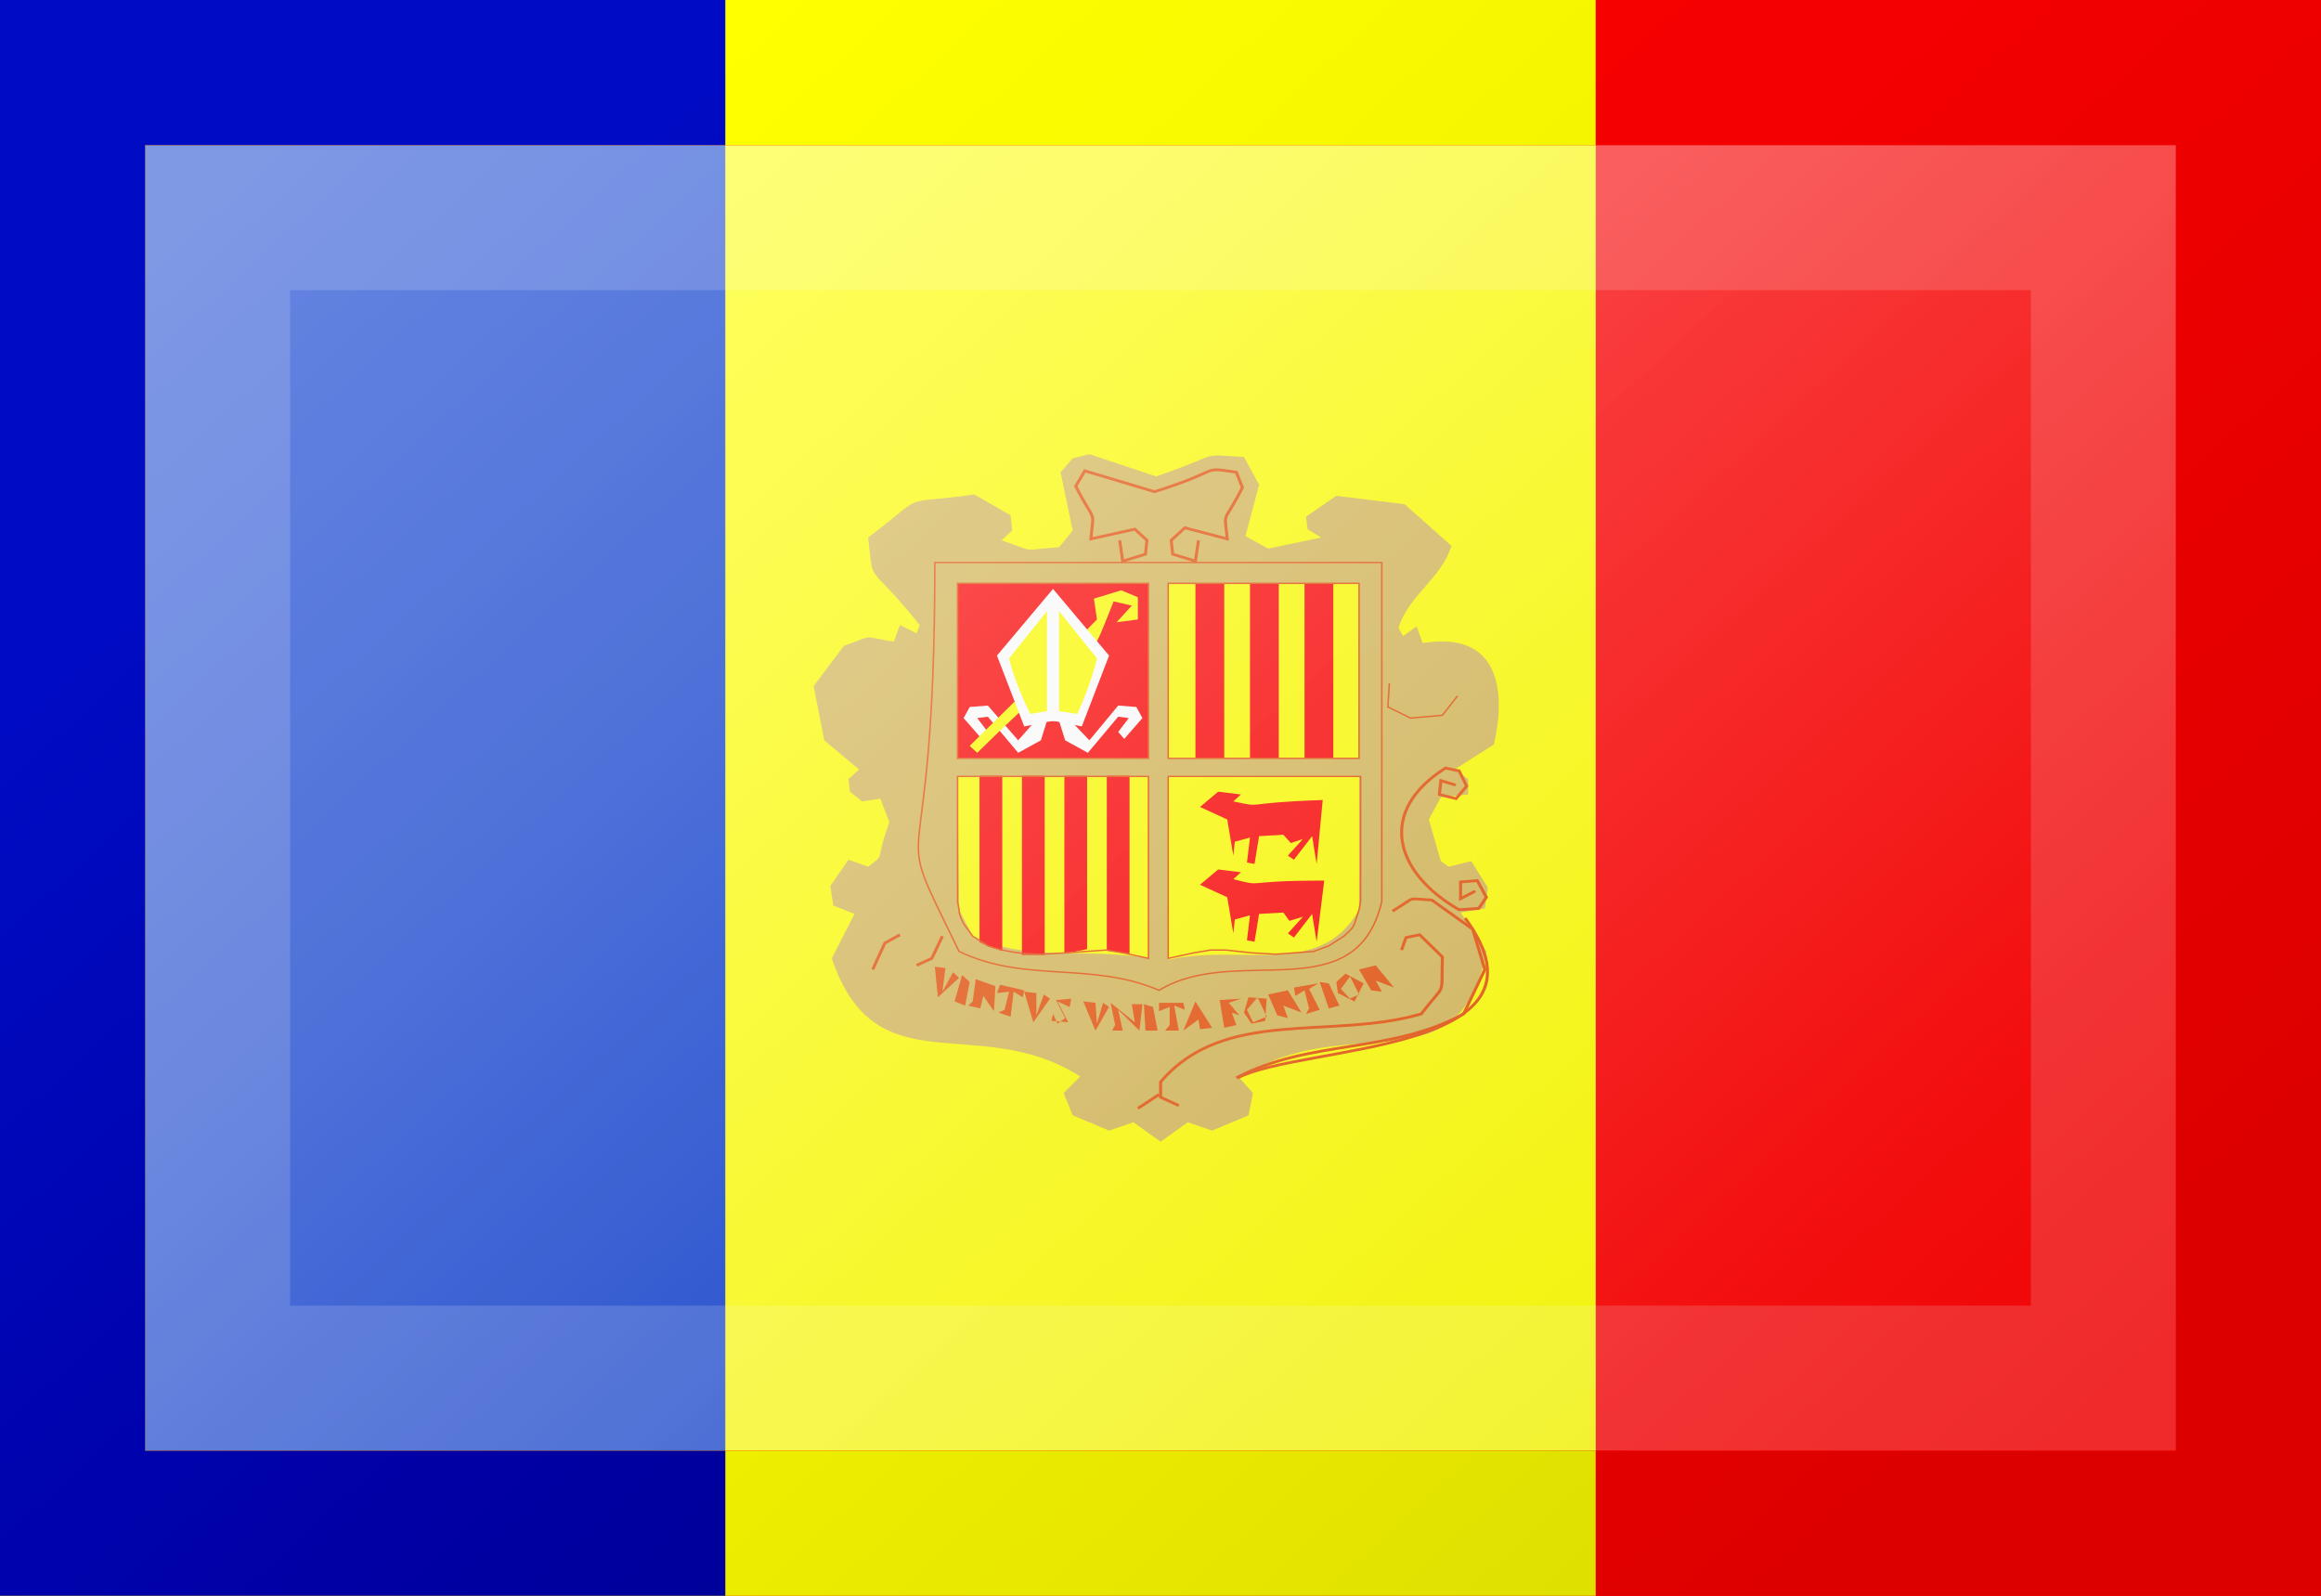
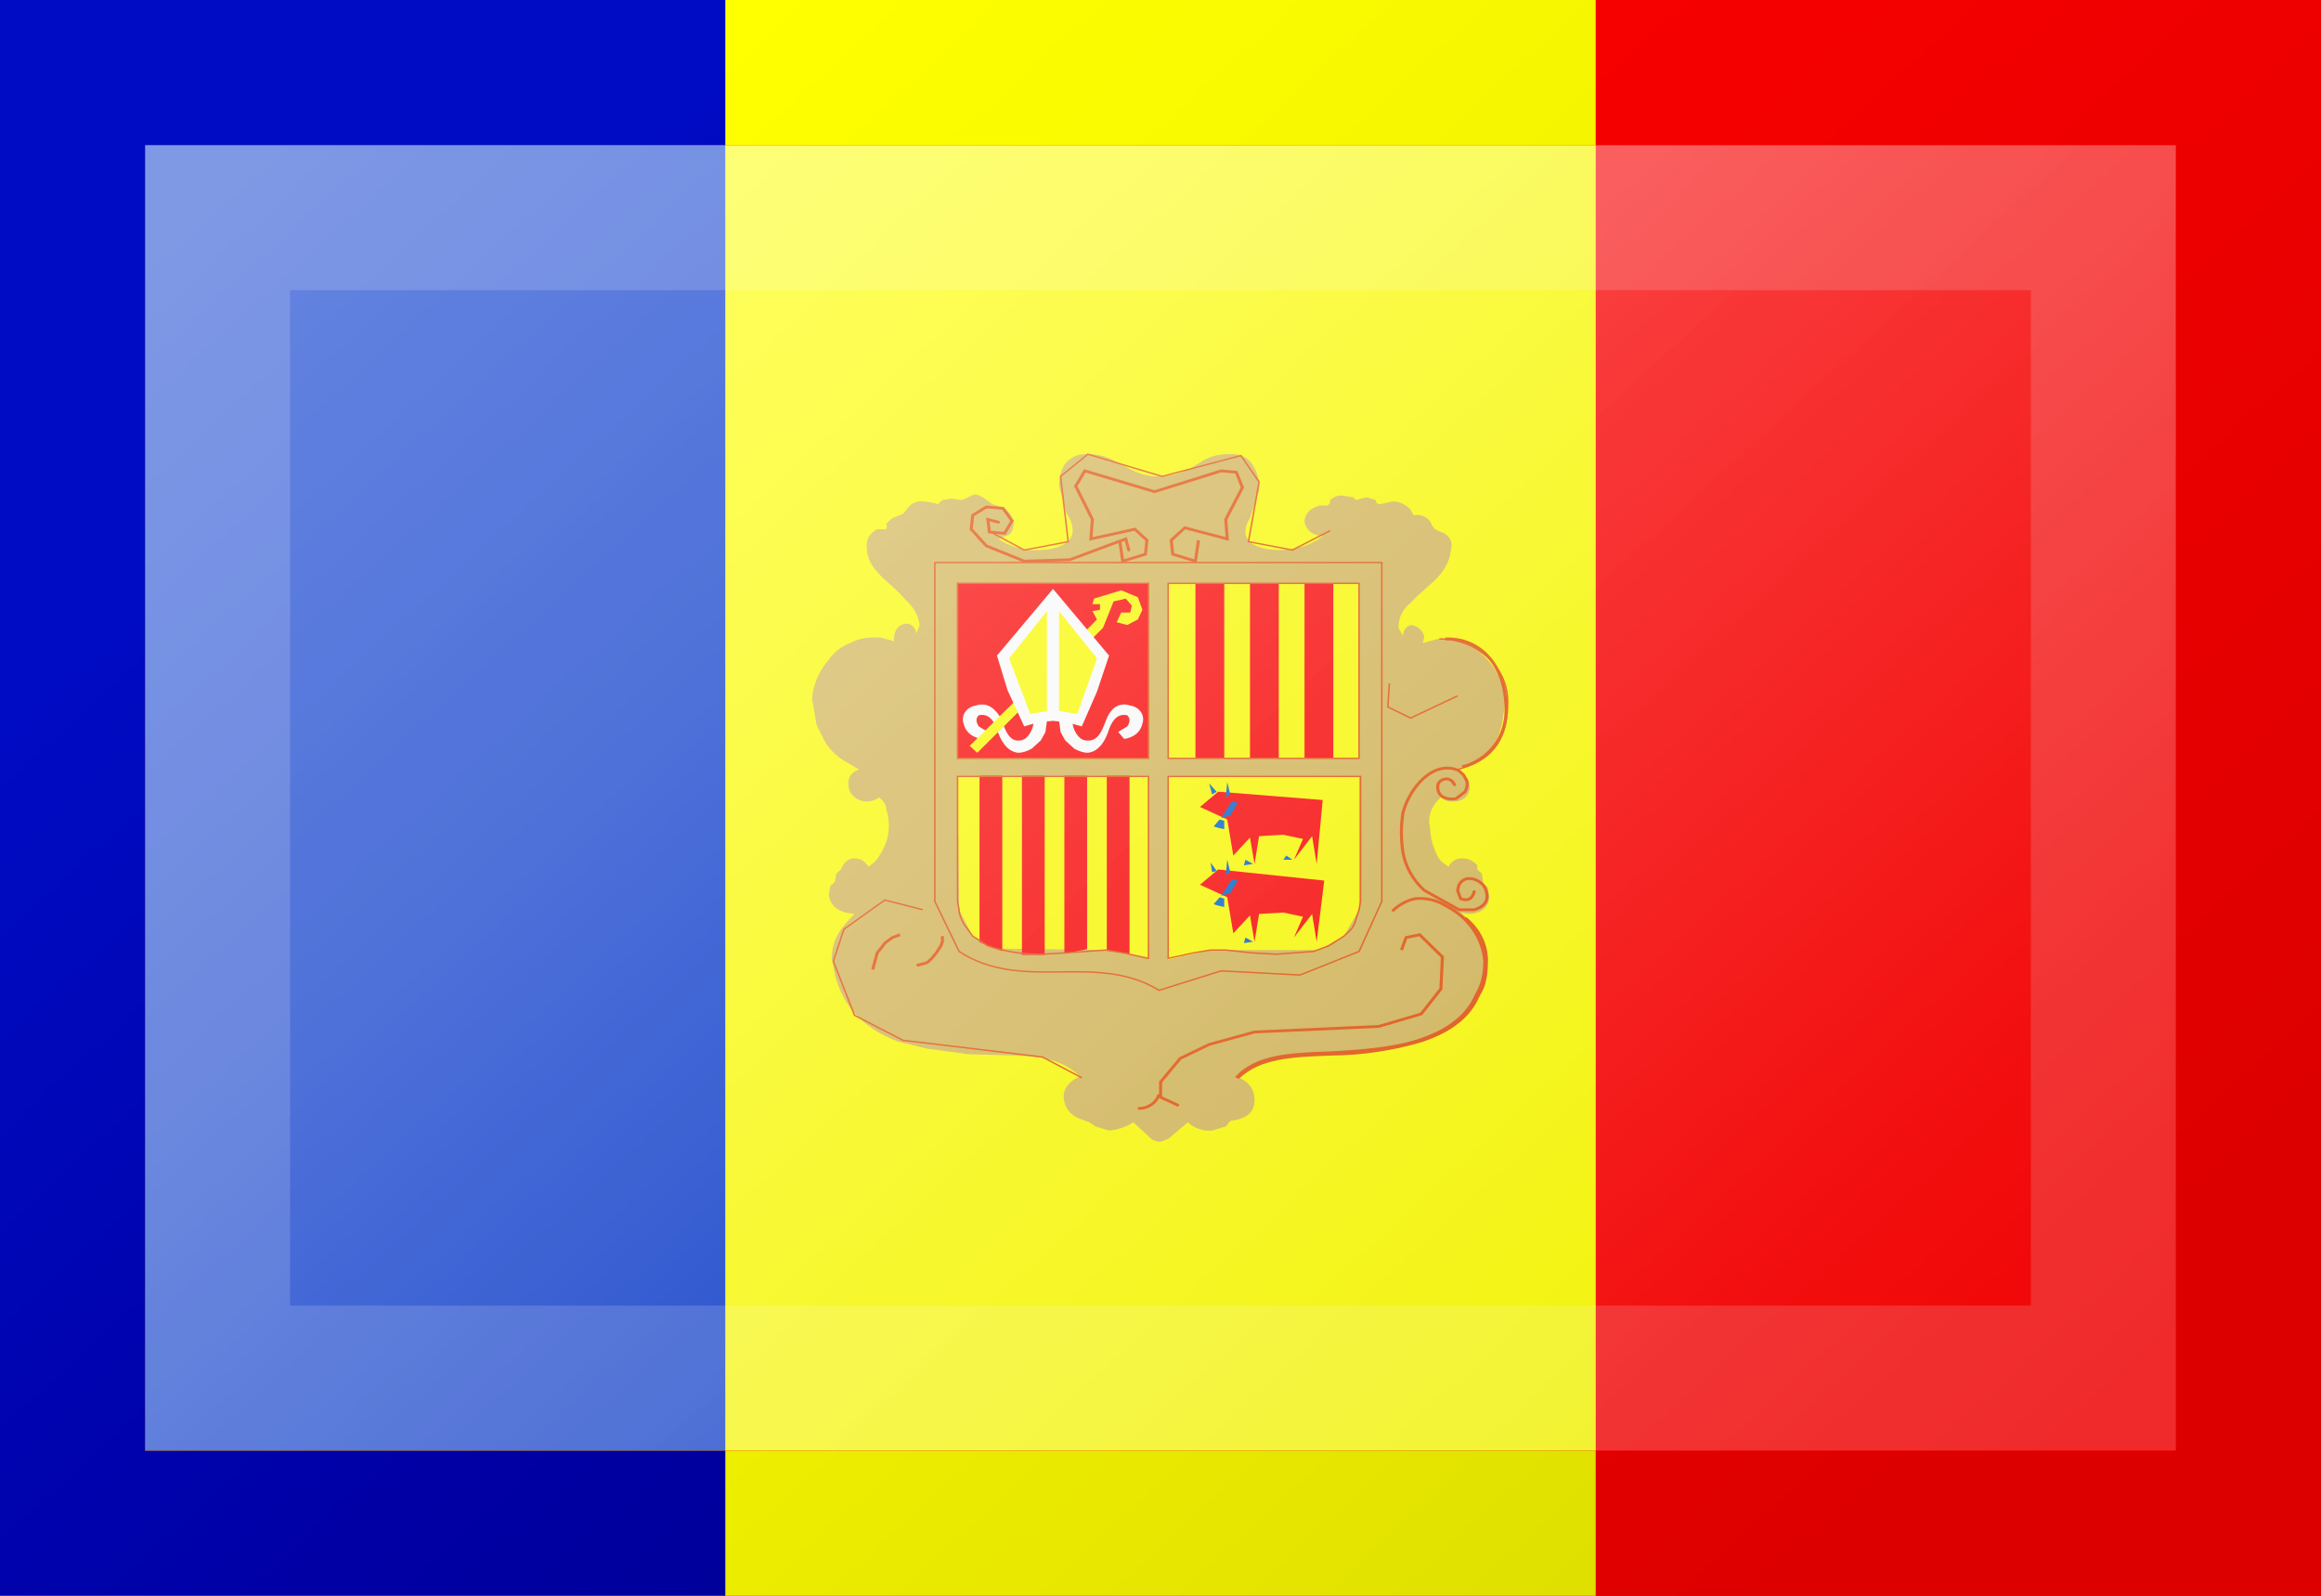
<svg xmlns="http://www.w3.org/2000/svg" xmlns:xlink="http://www.w3.org/1999/xlink" width="16" height="11" viewBox="0 0 16 11">
  <defs>
    <linearGradient id="fad-gloss" gradientUnits="userSpaceOnUse" x1="1.352" y1="1.476" x2="11.384" y2="12.430">
      <stop offset="0.000" stop-color="#fff" stop-opacity="0.400" />
      <stop offset="0.308" stop-color="#fff" stop-opacity="0.314" />
      <stop offset="0.856" stop-color="#fff" stop-opacity="0.061" />
      <stop offset="1.000" stop-color="#fff" stop-opacity="0.021" />
    </linearGradient>
    <linearGradient id="fad-shade" gradientUnits="userSpaceOnUse" x1="2.739" y1="2.991" x2="11.482" y2="12.537">
      <stop offset="0.000" stop-color="#000" stop-opacity="0.000" />
      <stop offset="1.000" stop-color="#000" stop-opacity="0.060" />
    </linearGradient>
    <linearGradient id="fad-edge" x1="2.39" x2="11.08" y1="2.61" y2="12.09" gradientUnits="userSpaceOnUse">
      <stop offset="0" stop-color="red" />
      <stop offset=".46" stop-color="#f20000" />
      <stop offset="1" stop-color="#d00" />
    </linearGradient>
    <linearGradient id="fad-edge1" x1="2.39" x2="11.08" y1="2.61" y2="12.09" gradientUnits="userSpaceOnUse">
      <stop offset="0" stop-color="#ff0" />
      <stop offset=".46" stop-color="#f2f200" />
      <stop offset="1" stop-color="#dd0" />
    </linearGradient>
    <linearGradient id="fad-edge2" x1="2.39" x2="11.08" y1="2.61" y2="12.09" gradientUnits="userSpaceOnUse">
      <stop offset="0" stop-color="#000cc4" />
      <stop offset=".46" stop-color="#0000a5" />
      <stop offset="1" stop-color="#000081" />
    </linearGradient>
    <clipPath id="fad-clip">
      <rect width="16" height="11" />
    </clipPath>
  </defs>
  <g clip-path="url(#fad-clip)">
    <g id="fad-art">
      <g transform="scale(1.04447 0.95743)">
        <path fill="red" d="M0 0h15.32v11.49H0z" />
        <path fill="#ff0" d="M0 0L10.532 0L10.532 11.49L0 11.49z" />
        <path fill="#03c" d="M0 0L4.787 0L4.787 11.49L0 11.49z" />
-         <path fill="#d6b757" d="M7.19 3.27L7.63 3.43C8.09 3.26 7.89 3.27 8.21 3.29L8.31 3.49L8.22 3.86L8.37 3.95L8.72 3.87L8.63 3.81L8.62 3.72L8.82 3.57L9.27 3.63L9.58 3.93C9.51 4.17 9.3 4.28 9.23 4.52L9.26 4.58L9.35 4.51L9.39 4.63C9.9 4.54 9.94 4.98 9.86 5.36L9.6 5.54L9.69 5.61L9.69 5.72L9.51 5.74L9.43 5.9L9.51 6.2L9.56 6.24L9.71 6.2L9.82 6.39L9.8 6.54L9.64 6.57L9.81 6.85C9.63 7.86 8.91 7.25 8.18 7.76L8.27 7.87L8.24 8.03L8 8.14L7.84 8.08L7.66 8.22L7.48 8.08L7.32 8.14L7.08 8.03L7.02 7.87L7.13 7.75C6.45 7.28 5.78 7.84 5.49 6.9L5.64 6.58L5.5 6.52L5.48 6.38L5.6 6.19L5.73 6.24C5.85 6.14 5.77 6.22 5.87 5.92L5.81 5.75L5.69 5.77L5.61 5.7L5.6 5.61L5.67 5.54L5.44 5.33L5.37 4.94L5.57 4.65C5.78 4.57 5.67 4.58 5.9 4.62L5.94 4.5L6.05 4.56L6.07 4.5C5.71 4.01 5.77 4.24 5.73 3.87C6.14 3.53 5.91 3.64 6.43 3.56L6.67 3.71L6.68 3.82L6.61 3.89C6.85 3.98 6.72 3.96 6.99 3.94L7.08 3.82L7 3.4L7.08 3.3L7.19 3.27" />
+         <path fill="#d6b757" d="M7.19 3.27c.18 0 .26.16.45.16q.15 0 .28-.1a.3.3 0 0 1 .19-.06q.12-.01.17.1a.3.3 0 0 1 .03.16l-.06.2q-.03.05-.03.1c0 .1.13.13.22.13.02 0 .18 0 .29-.1q-.1-.01-.12-.1 0-.09.1-.12h.05q.02-.01.02-.04.04-.04.09-.03l.06.01.02.02.07-.02.06.02q0 .03.03.03l.08-.02q.07 0 .12.06l.02.04a.1.1 0 0 1 .12.07l.02.03.04.02a.1.1 0 0 1 .07.11L9.57 4c-.04.16-.15.21-.26.34q-.08.07-.08.18l.03.06q0-.06.05-.08a.1.1 0 0 1 .09.09l-.01.04.1-.03h.05a.4.4 0 0 1 .22.09.5.5 0 0 1 .17.4c-.02.12-.01.35-.33.45q.1.04.1.12a.1.1 0 0 1-.1.11.1.1 0 0 1-.09-.03q-.1.1-.07.23 0 .07.03.15c.03.08.04.08.09.12q.03-.06.09-.06t.1.05v.03l.03.03.01.07.03.03.01.07q-.01.11-.13.12l-.06-.01q.06.05.1.11a.4.4 0 0 1 .08.25l-.07.27-.17.2a1 1 0 0 1-.38.15l-.26.04-.34.01a.6.6 0 0 0-.42.16q.1.05.1.16t-.11.14l-.05.01-.03.04-.09.03a.2.2 0 0 1-.16-.06l-.13.12-.05.02q-.05 0-.08-.04l-.1-.1q-.07.05-.16.06l-.09-.03-.04-.03-.05-.02q-.11-.04-.12-.16 0-.1.11-.15c-.12-.12-.24-.14-.41-.15l-.33-.01-.27-.04-.19-.05q-.37-.15-.43-.54l-.01-.06c0-.14.06-.22.15-.32l-.06-.01q-.1-.03-.11-.13l.01-.06.03-.03.01-.06.03-.03q.03-.08.09-.08t.09.06q.05-.03.08-.09a.4.4 0 0 0 .04-.32q0-.05-.05-.09-.03.03-.08.03a.12.12 0 0 1-.12-.12.1.1 0 0 1 .07-.11l-.11-.07q-.08-.06-.12-.14l-.05-.11-.03-.19a.5.5 0 0 1 .11-.28.3.3 0 0 1 .14-.12q.07-.04.15-.04h.05l.07.02.02.01v-.03q.01-.09.08-.1.05 0 .07.07l.02-.06q-.01-.1-.1-.19c-.11-.14-.25-.2-.25-.38q0-.08.07-.12h.05q.02 0 .01-.04l.04-.04.07-.03.03-.04q.04-.06.11-.05l.06.01.03.01.03-.03.06-.01.07.01.02-.01.06-.03q.03 0 .07.03l.05.04.03.01q.1.03.11.13 0 .05-.03.08l-.07.03a.4.4 0 0 0 .27.08c.1 0 .22-.04.22-.14q0-.06-.04-.12l-.05-.2q0-.1.04-.16.06-.08.16-.07" />
        <g fill="none" stroke="#e64f08">
-           <path stroke-linecap="round" stroke-width=".02" d="M9.6 5.65L9.51 5.62L9.5 5.72L9.61 5.75L9.68 5.66L9.63 5.55L9.54 5.53C9.09 5.84 9.2 6.28 9.63 6.55L9.76 6.54L9.81 6.46L9.75 6.34L9.64 6.35L9.64 6.47L9.73 6.42" />
-           <path stroke-width=".02" d="M9.19 6.56C9.36 6.45 9.27 6.47 9.45 6.48L9.72 6.69L9.8 6.98L9.66 7.3C9.17 7.59 8.65 7.48 8.16 7.76" />
+           <path stroke-linecap="round" stroke-width=".02" d="M9.6 5.65c-.03-.07-.1-.04-.11 0-.01.09.06.11.12.1l.06-.05q.02-.04.01-.08l-.02-.04-.03-.03q-.03-.02-.08-.02c-.13 0-.25.16-.29.32a1 1 0 0 0 0 .29.5.5 0 0 0 .14.27l.23.14h.1q.12-.04.07-.16c-.03-.06-.13-.1-.17-.02l-.01.04.02.06q.07.03.09-.05" />
+           <path stroke-width=".02" d="M9.19 6.56a.3.3 0 0 1 .15-.09q.11-.01.2.05a.5.5 0 0 1 .26.4q0 .14-.05.23c-.02.04-.07.22-.36.33-.17.07-.43.09-.62.1-.25.01-.48.02-.61.18" />
          <g stroke-width=".02">
-             <path d="M9.25 6.84L9.28 6.75L9.37 6.73L9.52 6.89C9.51 7.19 9.55 7.06 9.38 7.3C8.78 7.49 8.08 7.25 7.66 7.79L7.66 7.9L7.78 7.96M7.91 3.89L7.89 4.04L7.74 3.99L7.73 3.89L7.82 3.8L8.1 3.88C8.08 3.66 8.07 3.79 8.2 3.51L8.16 3.4C7.91 3.36 8.09 3.38 7.62 3.54L7.16 3.39L7.1 3.5C7.23 3.78 7.22 3.65 7.2 3.88L7.49 3.81L7.57 3.89L7.56 3.99L7.41 4.04L7.39 3.89" />
+             <path d="M9.25 6.84l.03-.09.09-.02.15.16-.01.23-.13.18-.28.09-.82.04-.3.09-.19.1-.13.17v.11l.12.06m.13-4.07-.02.15-.15-.05-.01-.1.09-.09.28.08-.01-.14.11-.23-.04-.11-.1-.01-.44.15-.46-.15-.06.11.11.24-.01.14.29-.07.08.08-.01.1-.15.05-.02-.15" />
          </g>
-           <path stroke-width=".02" d="M5.94 6.73L5.84 6.79L5.76 6.98M6.22 6.74L6.15 6.9L6.05 6.95M7.65 7.88L7.51 7.98M9.67 6.61C10.33 7.59 8.59 7.52 8.17 7.76" />
+           <path stroke-linecap="round" stroke-width=".02" d="M6.59 3.76l-.07-.02.01.09.1.01.05-.09-.06-.09-.11-.01-.09.06-.01.1.1.12.25.11.3-.01.37-.15.02.08" />
+           <path stroke-width=".02" d="m5.94 6.73-.05.02-.05.04-.02.03-.03.04-.01.04-.01.04-.01.04m.46-.24v.04l-.01.03-.03.05-.03.04-.03.03-.03.01-.04.01m1.6.93a.14.14 0 0 1-.12.1h-.02m2.16-1.37a.4.4 0 0 1 .14.32q0 .15-.05.23c-.02.04-.07.22-.37.33a2 2 0 0 1-.61.1c-.25.01-.47.02-.61.17" />
+           <path stroke-width=".01" d="M9.5 4.6a.45.45 0 0 1 .45.47c0 .38-.24.44-.33.47" />
+           <path stroke-width=".02" d="M9.54 4.6c.19-.01.39.14.4.49.01.28-.19.41-.29.43" />
          <g stroke-width=".01">
-             <path d="M9.17 4.92L9.16 5.09L9.31 5.17L9.52 5.15L9.62 5.01M9.12 6.49C8.95 7.28 8.16 6.79 7.65 7.13C7.2 6.92 6.77 7.08 6.33 6.85C5.84 5.75 6.17 6.62 6.17 4.05L9.12 4.05L9.12 6.49z" />
+             <path d="M6.09 6.55l-.25-.07-.27.21-.07.23.14.39.32.18.92.12.26.15" />
+             <path d="M8.78 3.82l-.25.14-.29-.06.07-.43-.12-.19-.52.15-.49-.16-.18.16.05.47-.29.06-.24-.14" />
+             <path d="M9.17 4.92l-.01.17.15.08.31-.16m-.5 1.48-.15.36-.39.17-.52-.03-.41.14c-.42-.28-.9.02-1.32-.28l-.16-.36v-2.44h2.95z" />
          </g>
          <g fill="#d6b757" stroke="#d6b757" />
          <g stroke="#d6b757" stroke-linecap="round" stroke-width=".01" />
        </g>
-         <g fill="#e64f08">
-           <path d="M6.33 7.04L6.29 7L6.22 7.14L6.24 6.97L6.17 6.96L6.19 7.18L6.33 7.04zM6.4 7.07L6.35 7.02L6.3 7.21L6.37 7.24L6.4 7.07zM6.42 7.21L6.39 7.24L6.47 7.26L6.49 7.17L6.56 7.28L6.57 7.1L6.44 7.05L6.42 7.21zM6.63 7.27L6.59 7.29L6.67 7.32L6.69 7.14L6.75 7.18L6.76 7.13L6.6 7.09L6.58 7.15L6.66 7.14L6.63 7.27zM6.93 7.19L6.89 7.16L6.84 7.31L6.84 7.15L6.76 7.14L6.82 7.36L6.93 7.19zM6.94 7.35L7.05 7.36L6.98 7.21L7.06 7.25L7.07 7.19L6.97 7.2L7.03 7.33L6.98 7.37L6.95 7.3L6.94 7.35zM7.32 7.25L7.28 7.22L7.24 7.37L7.23 7.22L7.15 7.21L7.23 7.42L7.32 7.25z" />
-           <path d="M7.36 7.38L7.34 7.42L7.41 7.42L7.38 7.27L7.52 7.42L7.54 7.23L7.47 7.23L7.49 7.36L7.33 7.22L7.36 7.38zM7.61 7.25L7.55 7.23L7.56 7.42L7.64 7.42L7.61 7.25zM7.72 7.38L7.69 7.42L7.78 7.42L7.75 7.24L7.82 7.27L7.81 7.22L7.65 7.22L7.65 7.28L7.72 7.25L7.72 7.38zM7.91 7.34L7.92 7.41L8 7.4L7.89 7.21L7.81 7.42L7.91 7.34zM8.11 7.22L8.19 7.19L8.05 7.2L8.08 7.4L8.16 7.38L8.13 7.29L8.18 7.31L8.11 7.22zM8.21 7.29L8.26 7.37L8.35 7.35L8.36 7.19L8.24 7.18L8.21 7.29M8.23 7.27L8.3 7.18L8.36 7.32L8.27 7.36L8.23 7.27M8.43 7.31L8.5 7.33L8.47 7.24L8.59 7.29L8.5 7.13L8.37 7.16L8.43 7.31zM8.64 7.26L8.62 7.3L8.71 7.27L8.64 7.12L8.7 7.08L8.54 7.11L8.55 7.17L8.61 7.13L8.64 7.26zM8.77 7.08L8.71 7.07L8.77 7.26L8.84 7.24L8.77 7.08zM8.83 7.15L8.94 7.21L9 7.08L8.88 7.01L8.82 7.07L8.83 7.15M8.85 7.12L8.91 7.03L8.97 7.16L8.91 7.19L8.85 7.12M9.05 7.13L9.12 7.14L9.08 7.06L9.2 7.11L9.08 6.95L8.97 6.98L9.05 7.13z" />
-         </g>
+         <g fill="#e64f08" />
        <g fill="#ff0">
          <path fill="red" d="M6.32 4.2h1.26v1.26H6.32z" />
-           <path id="fad-ad-a" fill="#fff" d="M6.91 5.19L6.87 5.33L6.72 5.42L6.52 5.16L6.45 5.17L6.52 5.27L6.48 5.32L6.36 5.17L6.4 5.09L6.52 5.08L6.72 5.33L6.85 5.17L6.91 5.19z" />
-           <path fill="#fff" d="M6.99 5.19L7.03 5.33L7.18 5.42L7.38 5.16L7.45 5.17L7.38 5.27L7.42 5.32L7.54 5.17L7.5 5.09L7.38 5.08L7.19 5.33L7.05 5.17L6.99 5.19z" />
-           <path d="M7.06 4.66L7.24 4.46L7.22 4.31L7.4 4.25L7.51 4.3L7.51 4.46L7.37 4.48L7.47 4.36L7.35 4.33C7.14 4.9 7.33 4.47 6.45 5.42L6.4 5.37L7.06 4.66z" />
-           <path fill="#fff" d="M6.58 4.72L6.76 5.23C7.01 5.18 6.89 5.18 7.14 5.23L7.32 4.72L6.95 4.24L6.58 4.72z" />
-           <path d="m6.99 4.4.25.34s-.03.16-.13.4l-.12-.02zm-.08 0-.25.34s.03.16.14.4l.11-.02z" />
+           <path id="fad-ad-a" fill="#fff" d="m6.91 5.19-.01.08-.03.06-.06.06q-.05.03-.09.03c-.08-.01-.12-.1-.14-.17q-.04-.12-.12-.1-.03.03 0 .08l.06.04-.04.05s-.1-.01-.12-.11a.1.1 0 0 1 .08-.13c.08-.03.13.03.16.08.03.07.05.19.14.17.05-.01.08-.09.08-.12l.03-.04z" />
+           <path fill="#fff" d="m6.99 5.19.01.08.03.06.06.06q.05.03.09.03c.08-.01.12-.1.14-.17q.04-.12.12-.1.03.03 0 .08l-.06.04.04.05s.1-.01.12-.11a.1.1 0 0 0-.08-.13c-.08-.03-.13.03-.15.08-.03.07-.05.19-.15.17-.05-.01-.08-.09-.08-.12l-.03-.04z" />
+           <path d="M7.06 4.66l.18-.2-.03-.06.05-.01v-.04h-.05l.01-.04.18-.06.11.05.03.09-.03.07-.07.04-.07-.02.03-.07h.06l.01-.05-.04-.05-.08.02-.07.19-.83.9-.05-.05z" />
+           <path fill="#fff" d="M6.58 4.72l.07.25.11.26.09-.03.1-.01.09.01.1.03.1-.25.08-.26-.37-.48z" />
+           <path d="M6.99 4.4l.25.34-.13.4-.12-.02zm-.08 0-.25.34.14.4.11-.02z" />
        </g>
        <g fill="red">
          <path fill="#ff0" d="M7.71 4.2h1.26v1.26H7.71z" />
          <path d="M7.89 4.2h.19v1.26h-.19zm.36 0h.19v1.26h-.19zm.36 0h.19v1.26h-.19z" />
        </g>
        <g fill="red" stroke="red">
-           <path fill="#ff0" stroke="none" d="M6.33 6.55L6.42 6.74C6.78 6.93 7.18 6.82 7.58 6.9L7.58 5.59L6.32 5.59L6.33 6.55z" />
+           <path fill="#ff0" stroke="none" d="M6.33 6.55l.09.19.18.09.7.01.28.06v-1.31h-1.26z" />
          <path stroke-width=".01" d="m6.47 6.78.06.03.08.03V5.59h-.14zm.7.05V5.59h-.14v1.27zm.28-1.24h-.14v1.25l.14.02zm-.56 0v1.28h-.14V5.59z" />
        </g>
-         <path fill="#ff0" d="M8.97 6.55C8.71 7.05 8.2 6.79 7.71 6.91L7.71 5.59L8.97 5.59L8.97 6.55z" />
+         <path fill="#ff0" d="M8.97 6.55l-.1.19-.17.1h-.71l-.28.07v-1.32h1.26z" />
        <g id="fad-ad-b">
-           <path fill="red" d="M8.04 5.7L7.92 5.81L8.1 5.9L8.14 6.16L8.15 6.06L8.25 6.03L8.23 6.21L8.28 6.22L8.31 6.02L8.47 6.01L8.52 6.07L8.6 6.04L8.5 6.16L8.54 6.19L8.66 6.02L8.69 6.22L8.73 5.76C8.17 5.78 8.36 5.82 8.14 5.77L8.19 5.72L8.04 5.7z" />
+           <path fill="red" d="M8.04 5.7l-.12.11.18.09.04.26.11-.13.03.19.03-.2.16-.01.13.03-.06.15.12-.17.03.2.04-.46z" />
          <g fill="none" stroke="#ff0" stroke-linecap="round" stroke-width=".01" />
+           <path fill="#06c" d="M8.04 5.96l-.03-.01.04-.05.03.01v.06zm-.04-.24-.02-.08.05.06zm.06.17.06-.02.05-.09-.04-.01zm.43.27.04.03h-.06zm-.27.03.05.03-.06.01zm-.13-.45.01-.11.02.09z" />
        </g>
-         <path fill="red" d="M8.04 6.26L7.92 6.37L8.1 6.46L8.14 6.72L8.15 6.62L8.25 6.59L8.23 6.77L8.28 6.78L8.31 6.58L8.47 6.57L8.51 6.63L8.6 6.6L8.5 6.72L8.54 6.75L8.66 6.58L8.69 6.78L8.74 6.34C8.17 6.34 8.36 6.39 8.14 6.33L8.19 6.28L8.04 6.26z" />
+         <path fill="red" d="M8.04 6.26l-.12.11.18.09.04.26.11-.13.03.19.03-.2.16-.01.13.03-.06.15.12-.17.03.2.05-.44z" />
        <g fill="none" stroke="#ff0" stroke-linecap="round" stroke-width=".01" />
+         <path fill="#06c" d="M8.04 6.52l-.03-.01.04-.05.03.01v.06zm-.04-.24-.01-.07.04.06zm.06.17.06-.02.05-.09-.04-.01zm.16.3.05.03-.06.01zm-.13-.45.01-.11.02.09z" />
        <path fill="none" stroke="#e64f08" stroke-width=".01" d="M6.32 4.2h1.26v1.26H6.32zm1.39 0h1.26v1.26H7.71zM6.33 6.55q0 .04.03.1l.06.09.1.07a1 1 0 0 0 .36.06l.16-.01.26-.02.11.02.17.04V5.59H6.32v.9zm2.64 0-.03.1c-.02.04-.01.03-.07.09l-.1.07-.1.04-.25.02-.16-.01-.17-.02h-.1l-.11.02-.17.04V5.59h1.27v.9z" />
      </g>
    </g>
    <use xlink:href="#fad-art" />
    <use xlink:href="#fad-art" />
    <rect x="1" y="1" width="14" height="9" fill="url(#fad-gloss)" />
    <path d="M1 1h14v9H1zM2 2v7h12V2z" fill="#fff" fill-opacity="0.164" fill-rule="evenodd" />
    <rect x="1" y="1" width="14" height="9" fill="url(#fad-shade)" />
    <path fill="url(#fad-edge)" d="M0 0h16v1H0zm16 10v1H0v-1zM1 1v9H0V1zm15 0v9h-1V1z" />
    <path fill="url(#fad-edge1)" d="M0 0h11v1H0zm11 10v1H0v-1zM1 1v9H0V1z" />
    <path fill="url(#fad-edge2)" d="M0 0h5v1H0zm5 10v1H0v-1zM1 1v9H0V1z" />
  </g>
</svg>
